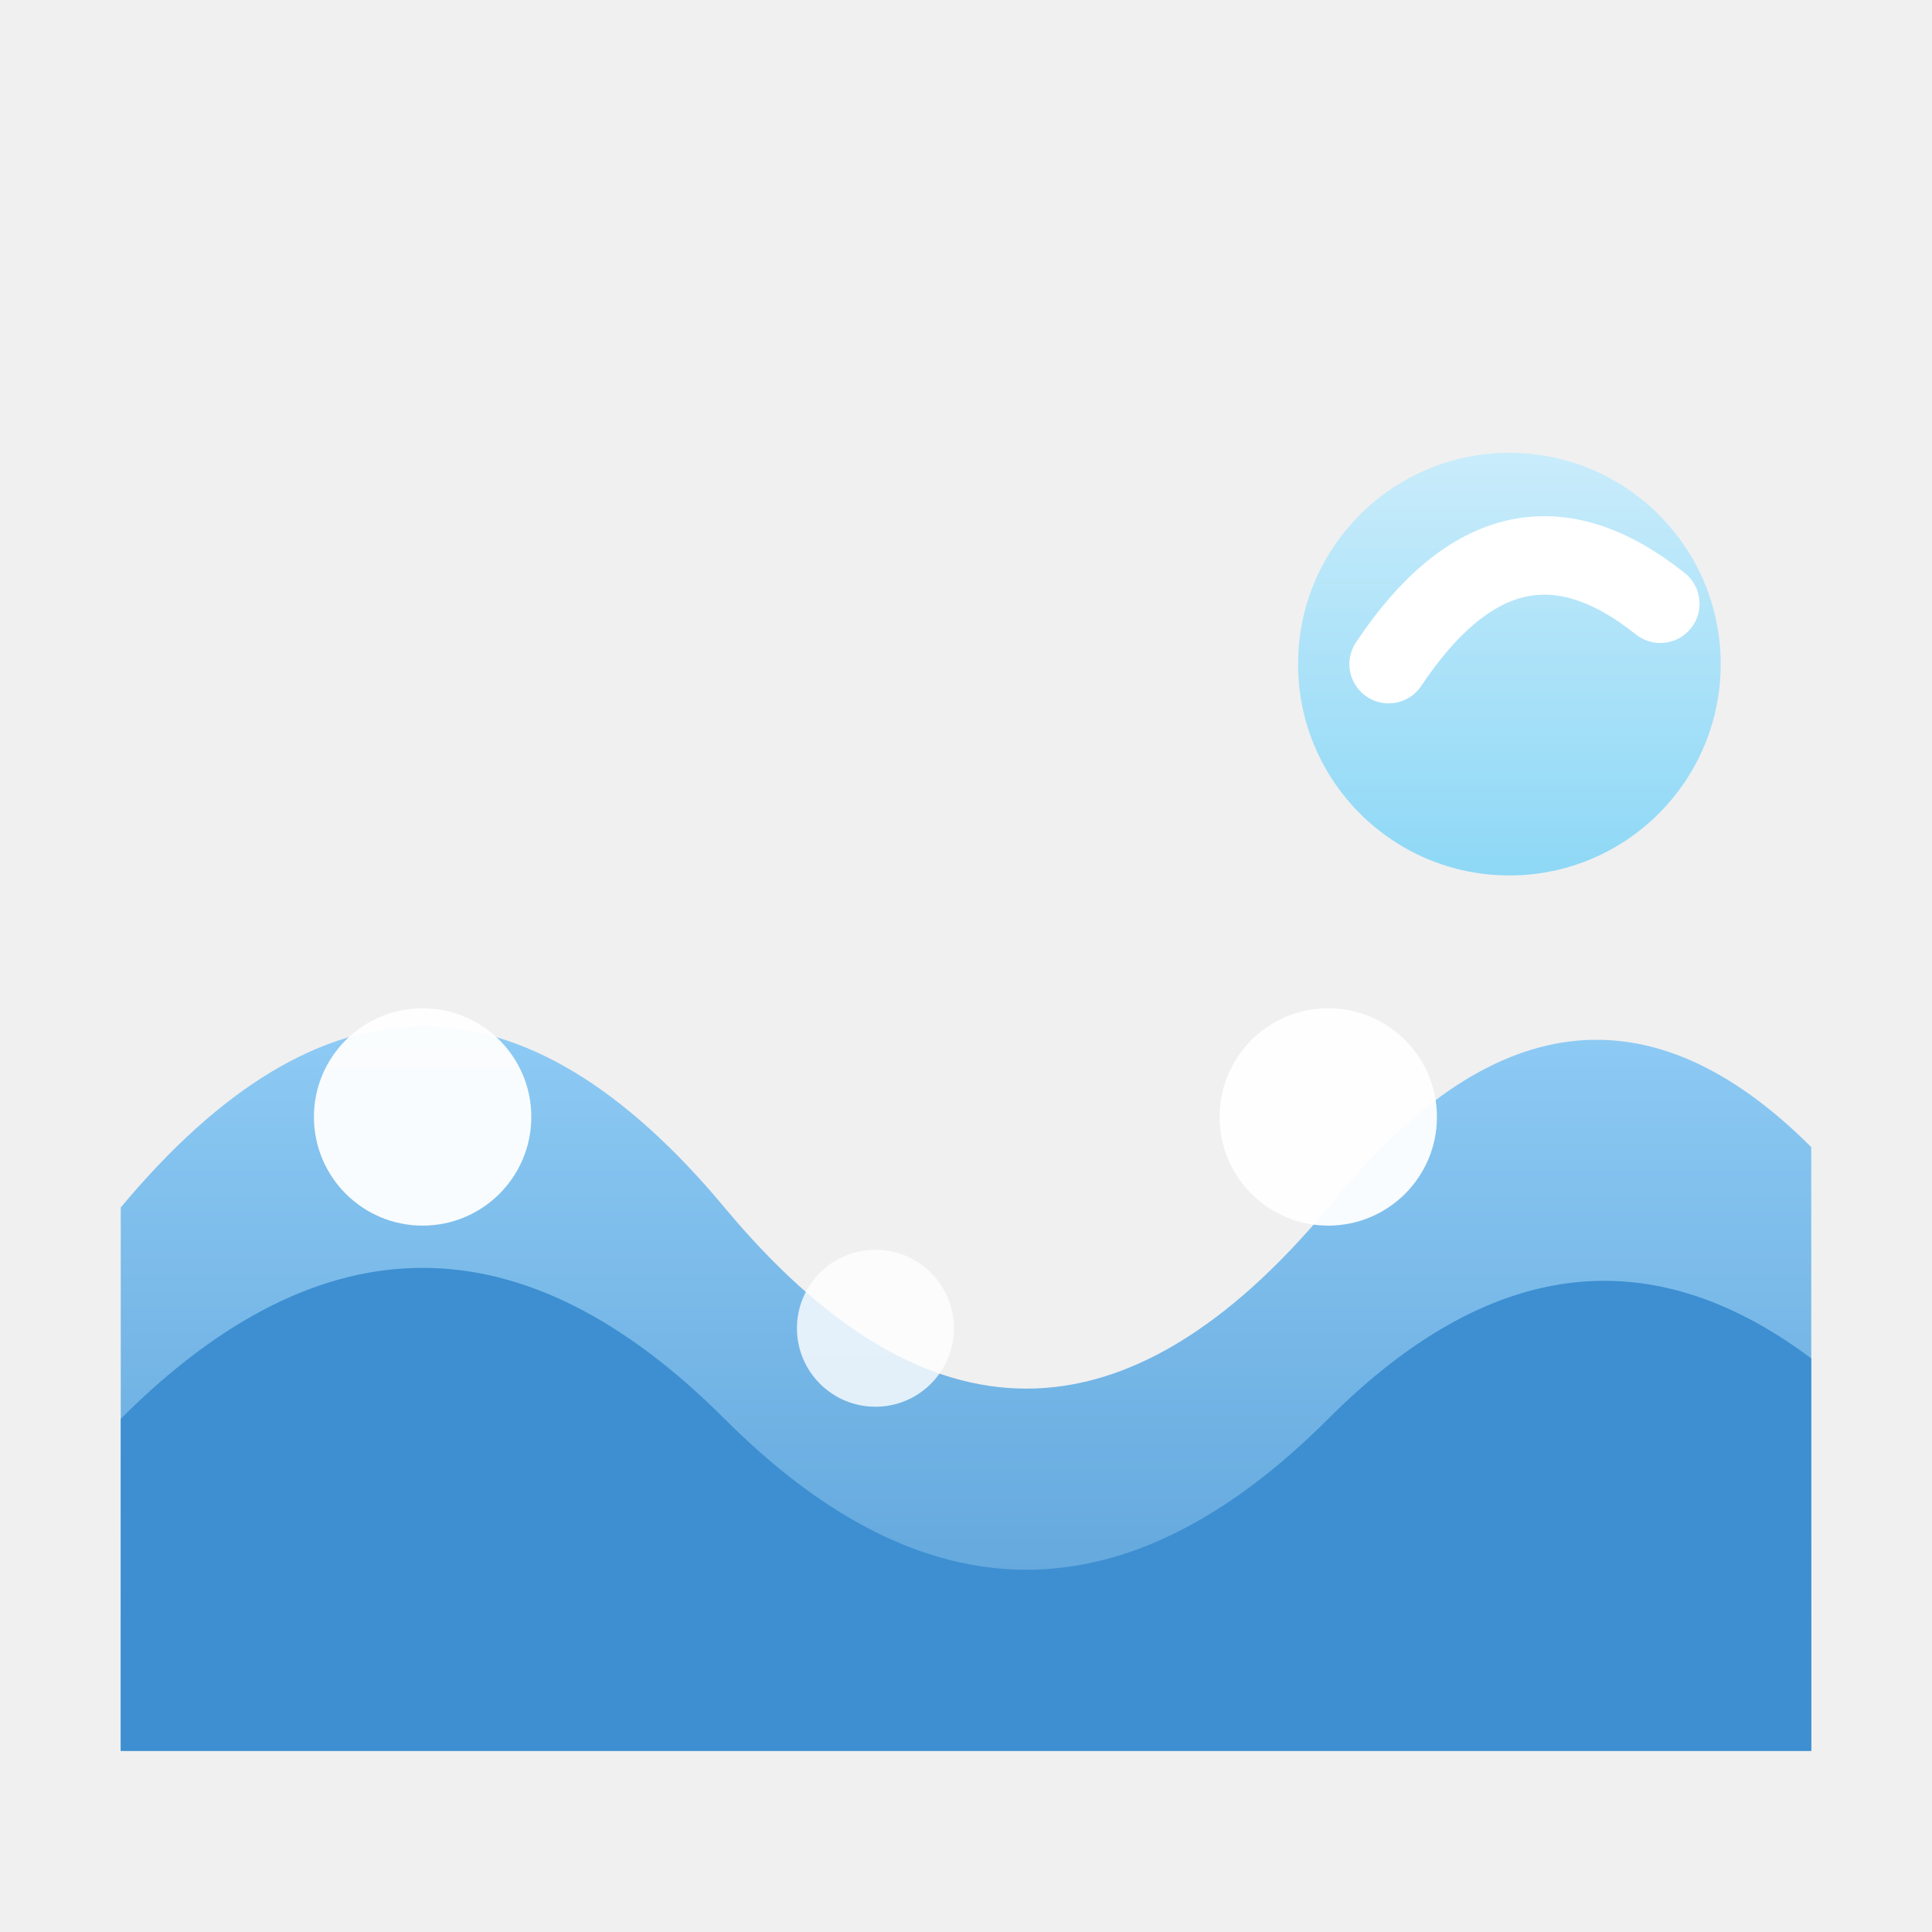
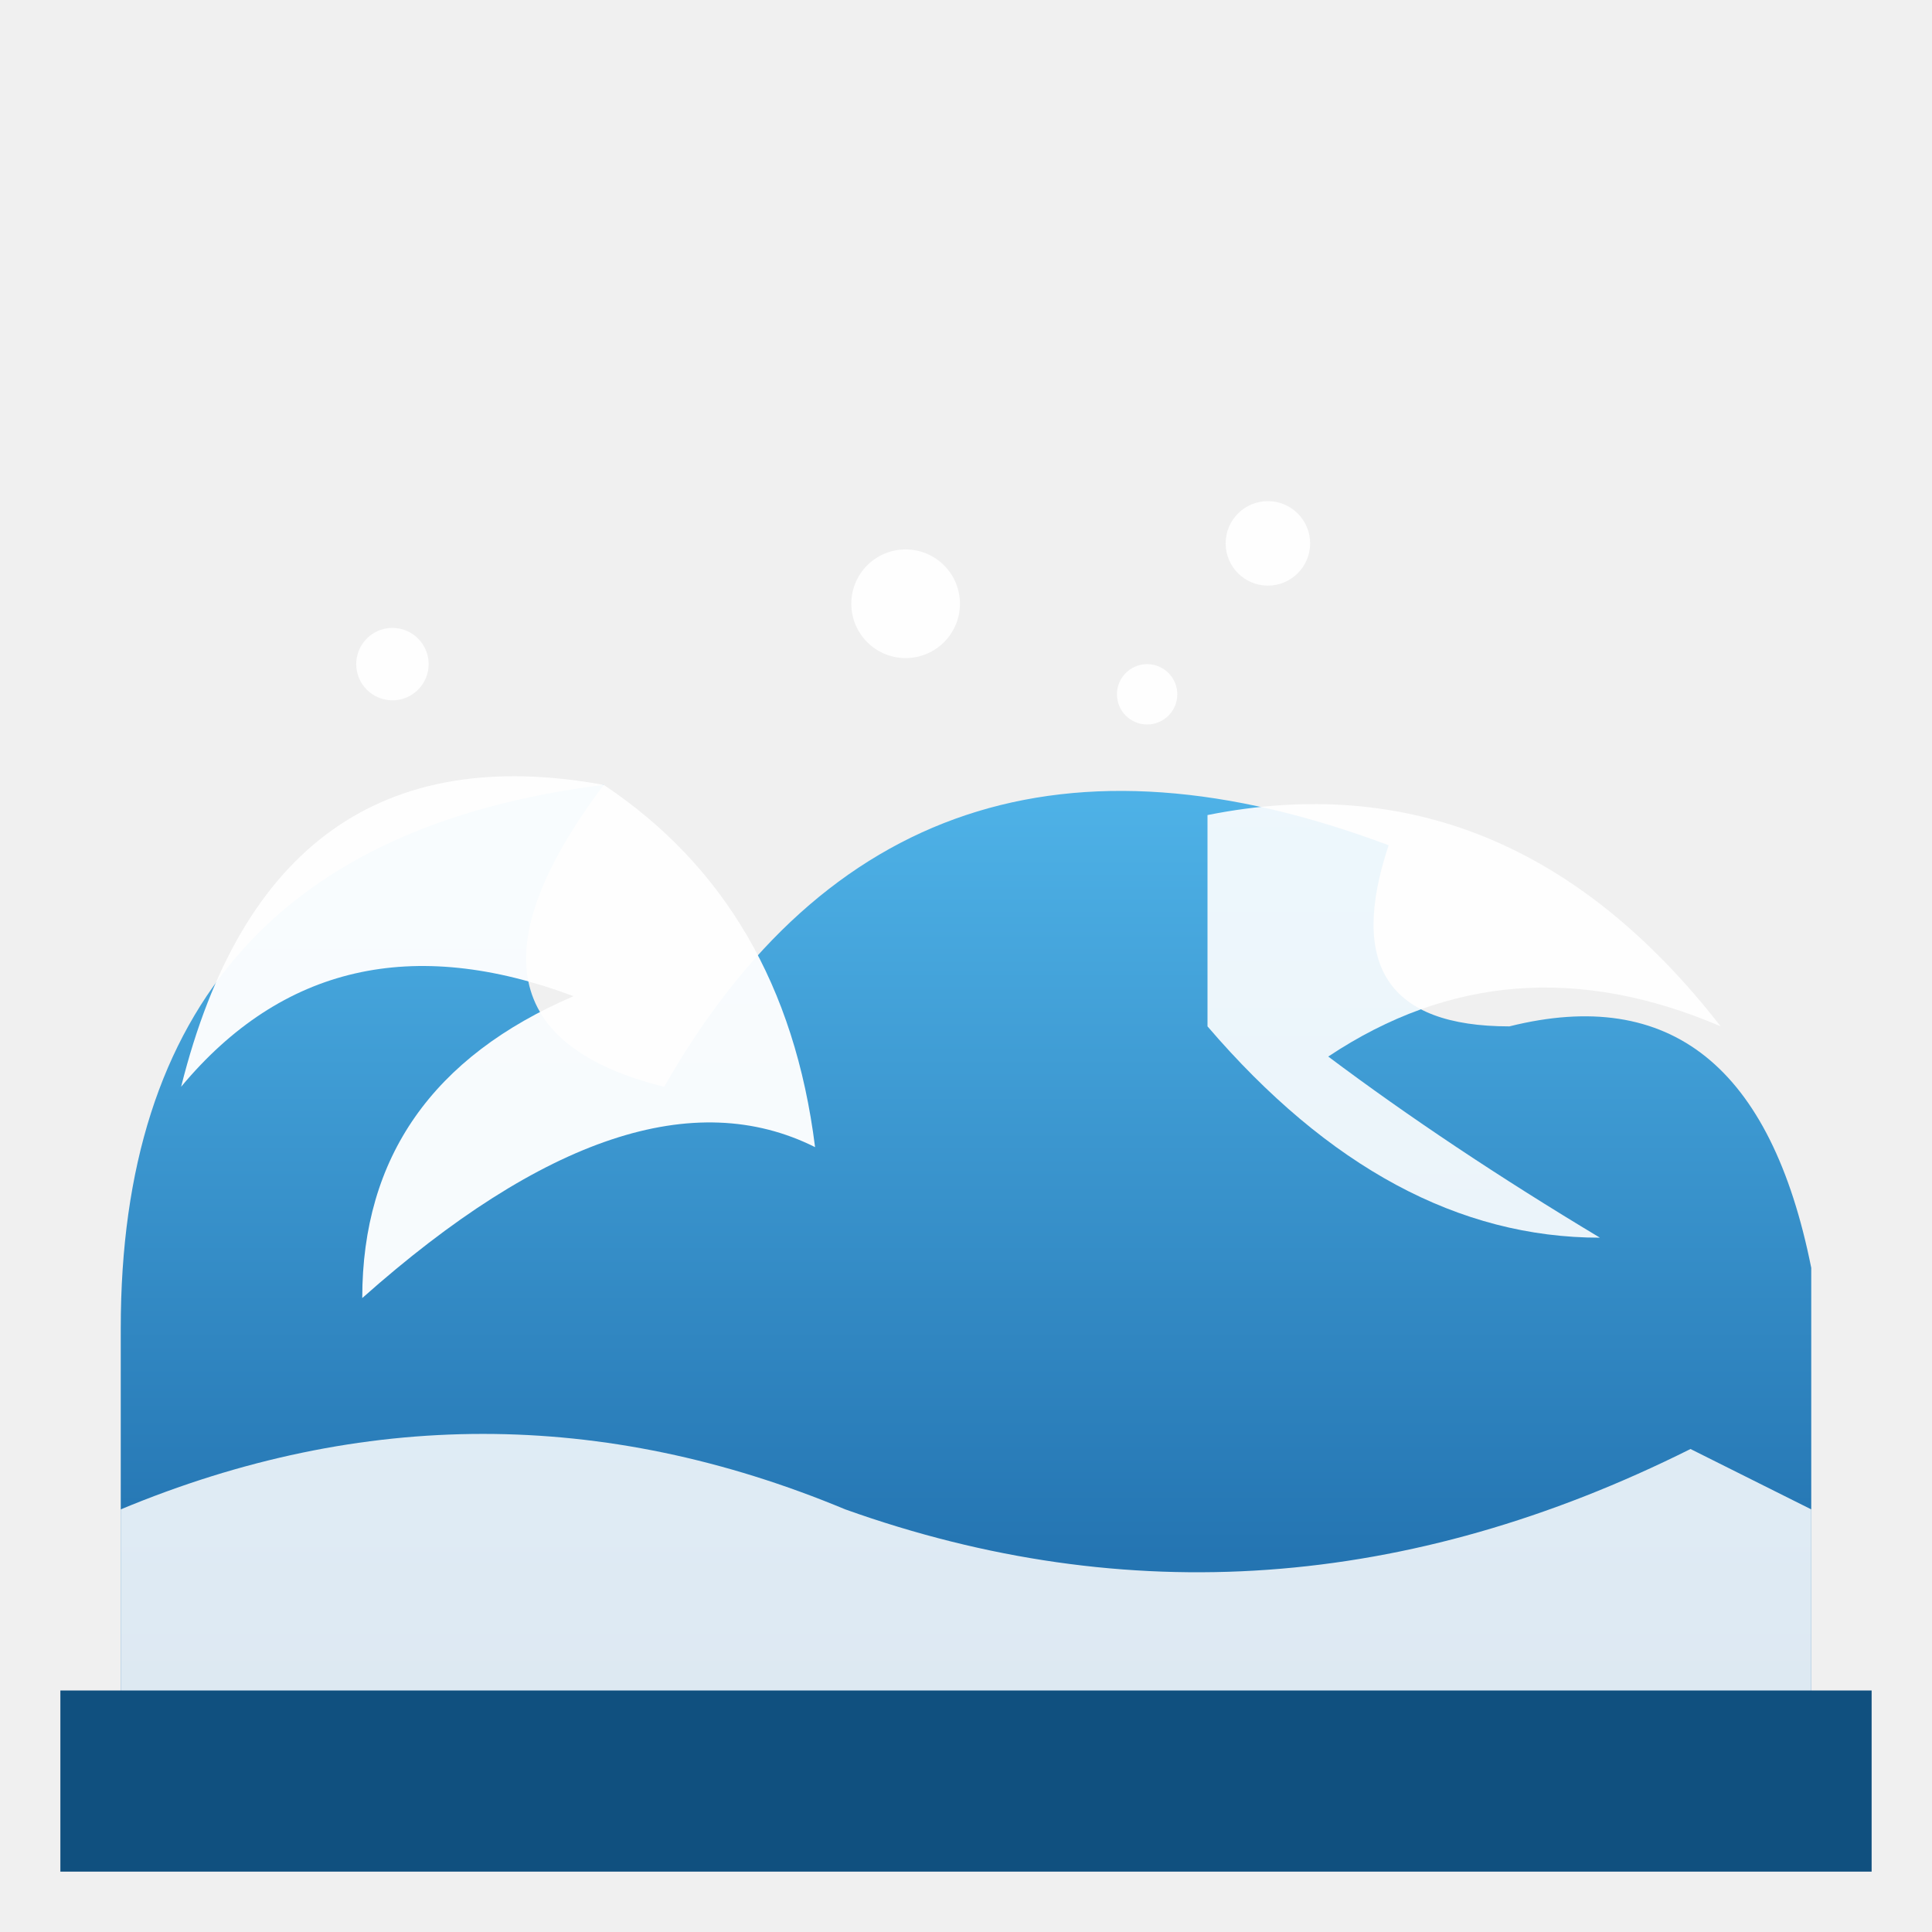
<svg xmlns="http://www.w3.org/2000/svg" viewBox="0 0 64 64">
  <defs>
-     <linearGradient id="g-blue" x1="0" y1="0" x2="0" y2="1">
-       <stop offset="0" stop-color="#7CC4F5" />
-       <stop offset="1" stop-color="#3D8FD1" />
-     </linearGradient>
-     <linearGradient id="g-sky" x1="0" y1="0" x2="0" y2="1">
-       <stop offset="0" stop-color="#C9ECFB" />
-       <stop offset="1" stop-color="#8ED8F6" />
+     <linearGradient id="w-sea" x1="0" y1="0" x2="0" y2="1">
+       <stop offset="0" stop-color="#4FB3E8" />
+       <stop offset="100%" stop-color="#1660A0" />
    </linearGradient>
  </defs>
-   <path d="M4 40 Q14 28 24 40 Q34 52 44 40 Q52 30 60 38 L60 58 L4 58 Z" fill="url(#g-blue)" opacity=".85" />
-   <path d="M4 47 Q14 37 24 47 Q34 57 44 47 Q52 39 60 45 L60 58 L4 58 Z" fill="#3D8FD1" />
-   <circle cx="14" cy="37" r="3.6" fill="#fff" opacity=".95" />
-   <circle cx="44" cy="37" r="3.6" fill="#fff" opacity=".95" />
-   <circle cx="29" cy="44" r="2.6" fill="#fff" opacity=".8" />
-   <circle cx="50" cy="22" r="7" fill="url(#g-sky)" />
-   <path d="M46 22 Q50 16 55 20" stroke="#fff" stroke-width="2.6" fill="none" stroke-linecap="round" />
+   <path d="M4 60 L4 44 Q4 28 20 26 Q14 34 22 36 Q30 22 46 28 Q44 34 50 34 Q58 32 60 42 L60 60 Z" fill="url(#w-sea)" />
+   <path d="M20 26 Q9 24 6 36 Q11 30 19 33 Q12 36 12 43 Q21 35 27 38 Q26 30 20 26 Z" fill="#fff" opacity="0.96" />
+   <path d="M40 27 Q50 25 57 34 Q50 31 44 35 Q48 38 53 41 Q46 41 40 34 Z" fill="#fff" opacity="0.9" />
+   <path d="M4 50 Q16 45 28 50 Q42 55 56 48 L60 50 L60 60 L4 60 Z" fill="#fff" opacity="0.85" />
+   <g fill="#fff" opacity="0.9">
+     <circle cx="30" cy="20" r="1.8" />
+     <circle cx="42" cy="18" r="1.4" />
+     <circle cx="13" cy="22" r="1.2" />
+     <circle cx="38" cy="23" r="1" />
+   </g>
+   <rect x="2" y="56" width="60" height="6" fill="#10507F" />
</svg>
